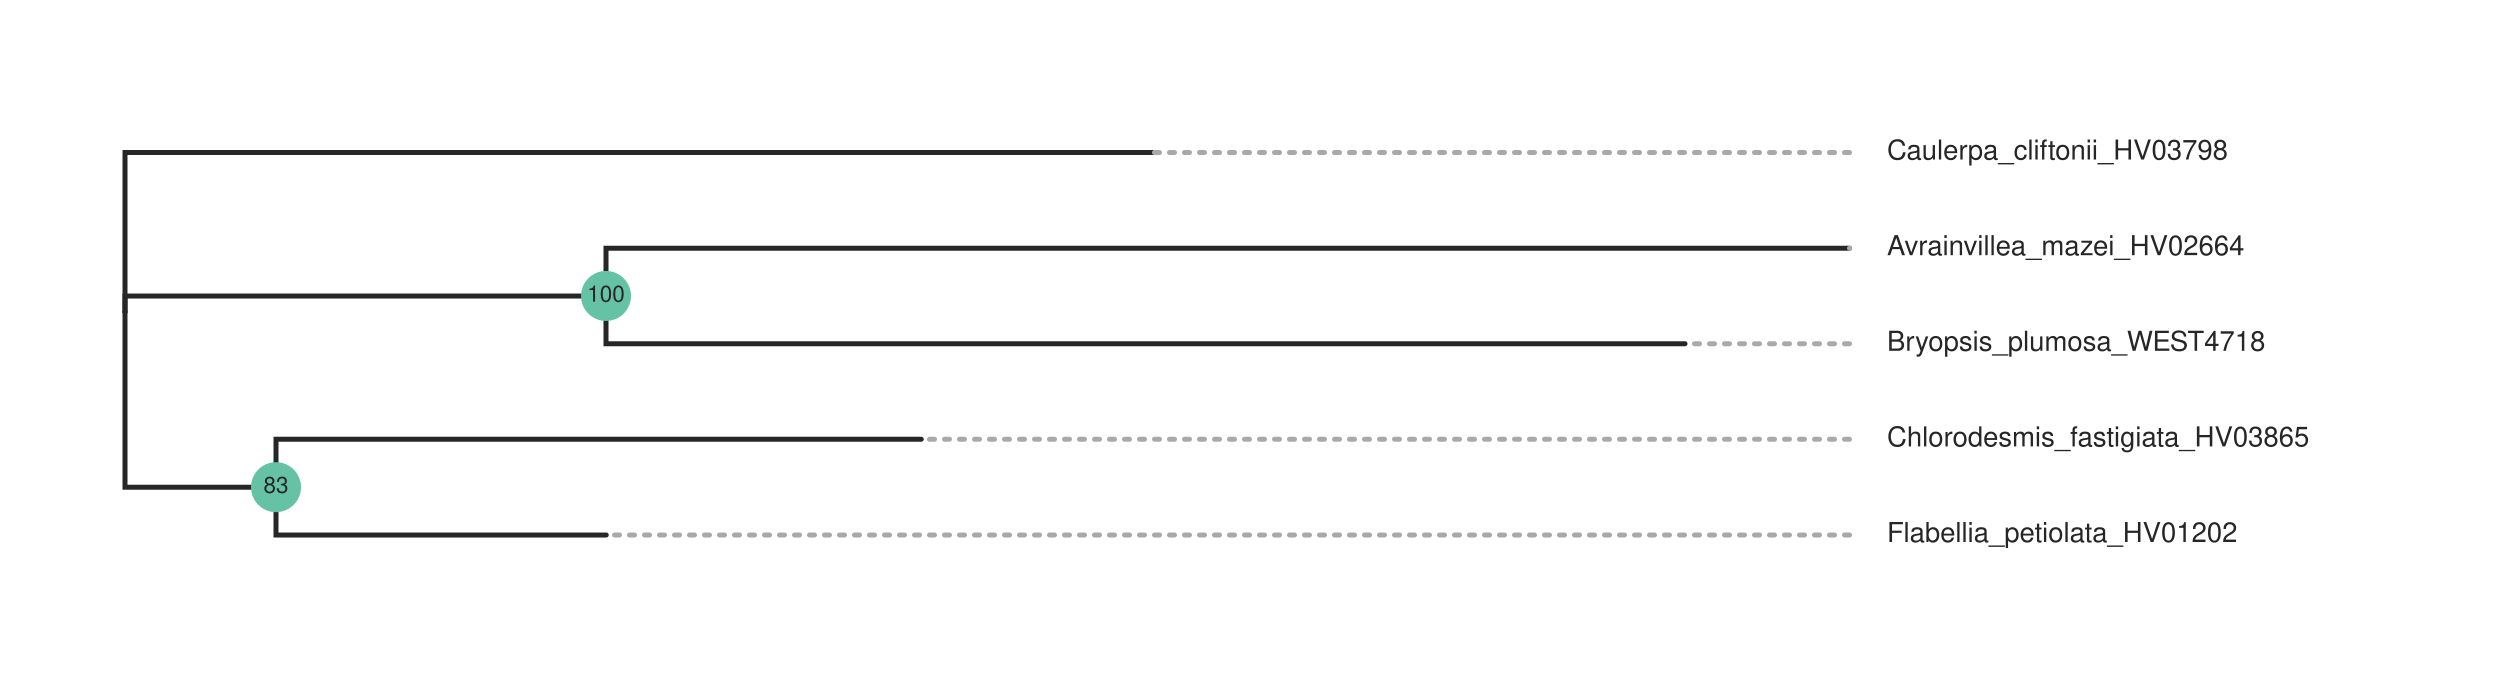
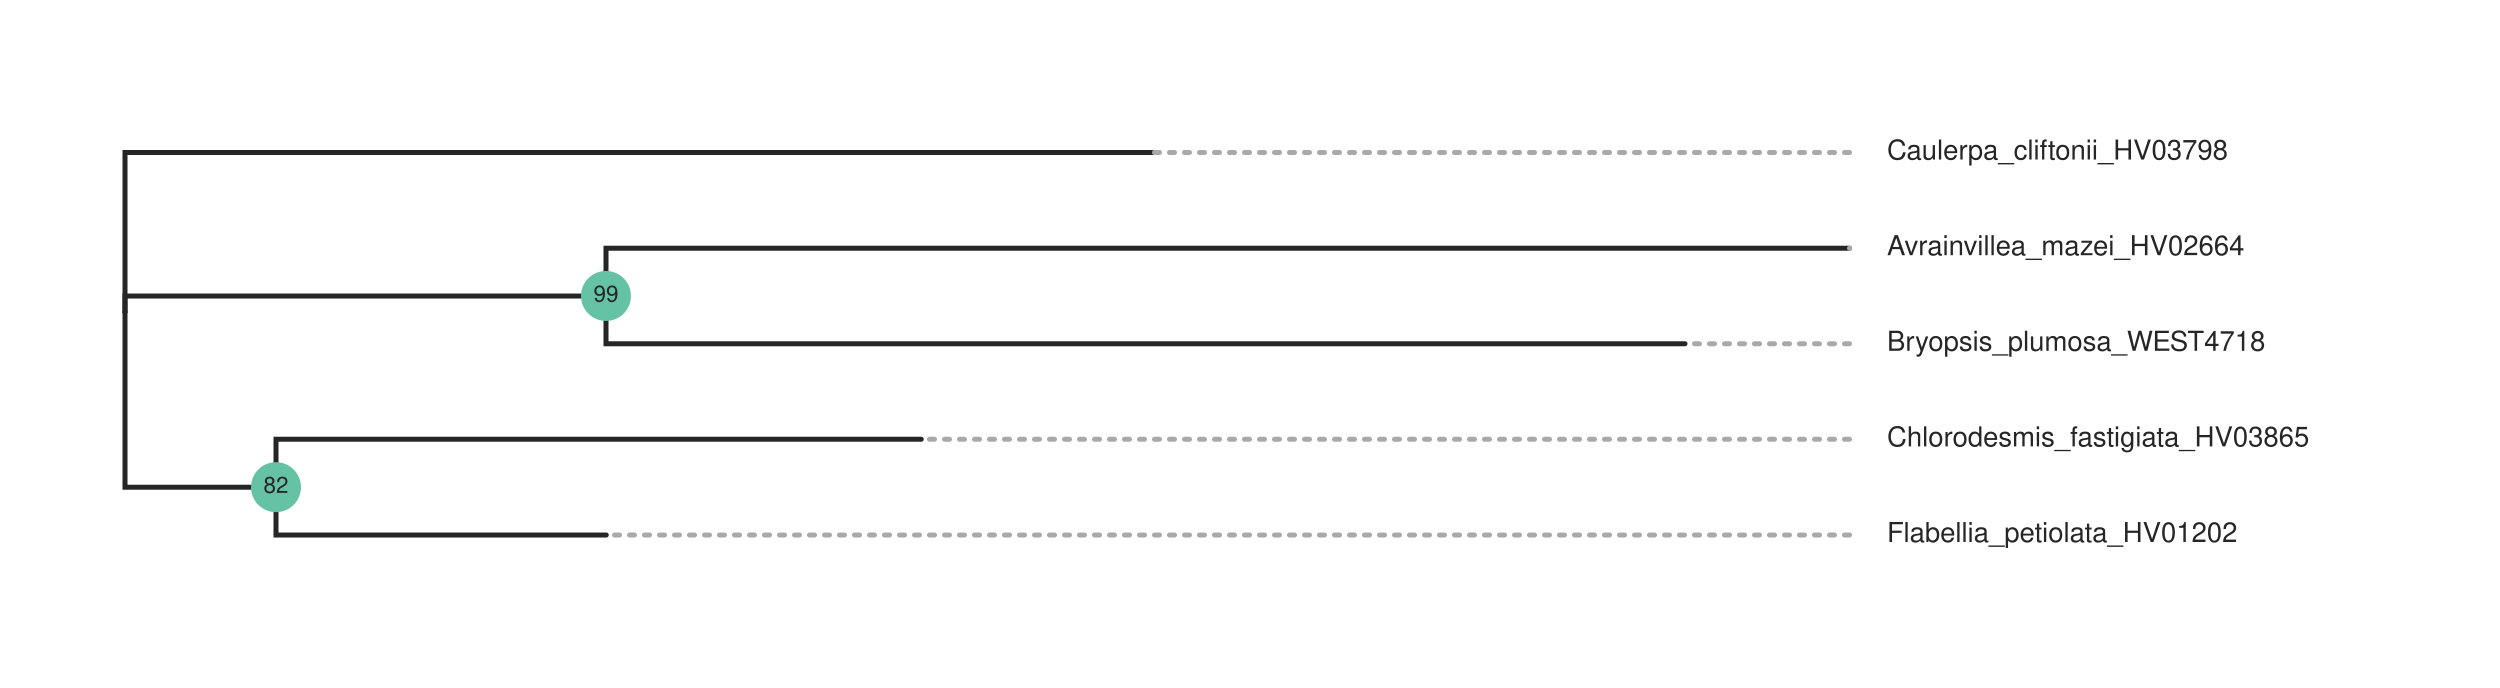
- <svg xmlns="http://www.w3.org/2000/svg" class="toyplot-canvas-Canvas" width="1000.0px" height="275.0px" viewBox="0 0 1000.0 275.0" preserveAspectRatio="xMidYMid meet" style="background-color:transparent;border-color:#292724;border-style:none;border-width:1.0;fill:rgb(16.1%,15.3%,14.1%);fill-opacity:1.0;font-family:Helvetica;font-size:12px;opacity:1.0;stroke:rgb(16.1%,15.3%,14.1%);stroke-opacity:1.0;stroke-width:1.0" id="t9dcdd2cb446849bf9c84bfec654eb0bb">
-   <g class="toyplot-coordinates-Cartesian" id="t567cdc99b9a24ab89aec49cb6b419e8e">
-     <clipPath id="t52092042b97d4c0980e256a9f3d81550">
+ <svg xmlns="http://www.w3.org/2000/svg" class="toyplot-canvas-Canvas" width="1000.0px" height="275.0px" viewBox="0 0 1000.0 275.0" preserveAspectRatio="xMidYMid meet" style="background-color:transparent;border-color:#292724;border-style:none;border-width:1.0;fill:rgb(16.1%,15.3%,14.1%);fill-opacity:1.0;font-family:Helvetica;font-size:12px;opacity:1.0;stroke:rgb(16.1%,15.3%,14.1%);stroke-opacity:1.0;stroke-width:1.0" id="t1f8f74da590343f99d23e1b8e0ba484b">
+   <g class="toyplot-coordinates-Cartesian" id="tf52827d48d0e47dca0b8f34645988b81">
+     <clipPath id="ta7497d56ac654d9a9acd81d3329655e8">
      <rect x="30.0" y="30.0" width="940.0" height="215.0" />
    </clipPath>
-     <g clip-path="url(#t52092042b97d4c0980e256a9f3d81550)">
-       <g class="toytree-mark-Toytree" id="t9c9dea1cce3c43d5b3d15c155f92c70f">
+     <g clip-path="url(#ta7497d56ac654d9a9acd81d3329655e8)">
+       <g class="toytree-mark-Toytree" id="td0b459ba0be04f049c51ac67e59ef8a8">
        <g class="toytree-Edges" style="fill:none;stroke:rgb(14.9%,14.9%,14.9%);stroke-linecap:round;stroke-opacity:1;stroke-width:2">
          <path d="M 50.0 124.8 L 50.0 118.4 L 242.4 118.4" id="7,6" />
          <path d="M 50.0 124.8 L 50.0 194.9 L 110.4 194.9" id="7,5" />
          <path d="M 50.0 124.8 L 50.0 61.0 L 461.0 61.0" id="7,4" />
          <path d="M 242.4 118.4 L 242.4 99.3 L 739.8 99.3" id="6,3" />
          <path d="M 242.4 118.4 L 242.4 137.5 L 674.0 137.5" id="6,2" />
          <path d="M 110.4 194.9 L 110.4 175.7 L 368.5 175.7" id="5,1" />
          <path d="M 110.4 194.9 L 110.4 214.0 L 242.5 214.0" id="5,0" />
        </g>
        <g class="toytree-AlignEdges" style="stroke:rgb(66.3%,66.3%,66.3%);stroke-dasharray:2, 4;stroke-linecap:round;stroke-opacity:1.0;stroke-width:2">
          <path d="M 739.8 214.0 L 242.5 214.0" />
          <path d="M 739.8 175.7 L 368.5 175.7" />
          <path d="M 739.8 137.5 L 674.0 137.5" />
          <path d="M 739.8 99.3 L 739.8 99.3" />
          <path d="M 739.8 61.0 L 461.0 61.0" />
        </g>
        <g class="toytree-Nodes" style="fill:rgb(40%,76.1%,64.7%);fill-opacity:1.0;stroke:None;stroke-width:1">
          <g id="node-0" transform="translate(242.541,213.986)">
            <circle r="0.0" />
          </g>
          <g id="node-1" transform="translate(368.544,175.743)">
            <circle r="0.0" />
          </g>
          <g id="node-2" transform="translate(674.001,137.500)">
            <circle r="0.0" />
          </g>
          <g id="node-3" transform="translate(739.796,99.257)">
            <circle r="0.0" />
          </g>
          <g id="node-4" transform="translate(461.016,61.014)">
            <circle r="0.0" />
          </g>
          <g id="node-5" transform="translate(110.396,194.865)">
            <circle r="10.0" />
          </g>
-           <g id="node-6" transform="translate(242.395,118.378)">
+           <g id="node-6" transform="translate(242.394,118.378)">
            <circle r="10.0" />
          </g>
          <g id="node-7" transform="translate(50.000,124.752)">
            <circle r="0.0" />
          </g>
        </g>
        <g class="toytree-NodeLabels" style="fill:rgb(14.9%,14.9%,14.9%);fill-opacity:1.0;font-size:9px;stroke:none">
          <g transform="translate(105.39,197.16)">
-             <text>83</text>
+             <text>82</text>
          </g>
-           <g transform="translate(234.89,120.68)">
-             <text>100</text>
+           <g transform="translate(237.39,120.68)">
+             <text>99</text>
          </g>
        </g>
        <g class="toytree-TipLabels" style="fill:rgb(14.9%,14.9%,14.9%);fill-opacity:1.0;font-family:helvetica;font-size:11px;font-weight:normal;stroke:none;white-space:pre">
          <g transform="translate(739.80,213.99)rotate(0)">
            <text x="15.00" y="2.81" style="">Flabellia_petiolata_HV01202</text>
          </g>
          <g transform="translate(739.80,175.74)rotate(0)">
            <text x="15.00" y="2.81" style="">Chlorodesmis_fastigiata_HV03865</text>
          </g>
          <g transform="translate(739.80,137.50)rotate(0)">
            <text x="15.00" y="2.81" style="">Bryopsis_plumosa_WEST4718</text>
          </g>
          <g transform="translate(739.80,99.26)rotate(0)">
            <text x="15.00" y="2.81" style="">Avrainvillea_mazei_HV02664</text>
          </g>
          <g transform="translate(739.80,61.01)rotate(0)">
            <text x="15.00" y="2.81" style="">Caulerpa_cliftonii_HV03798</text>
          </g>
        </g>
      </g>
    </g>
  </g>
</svg>
